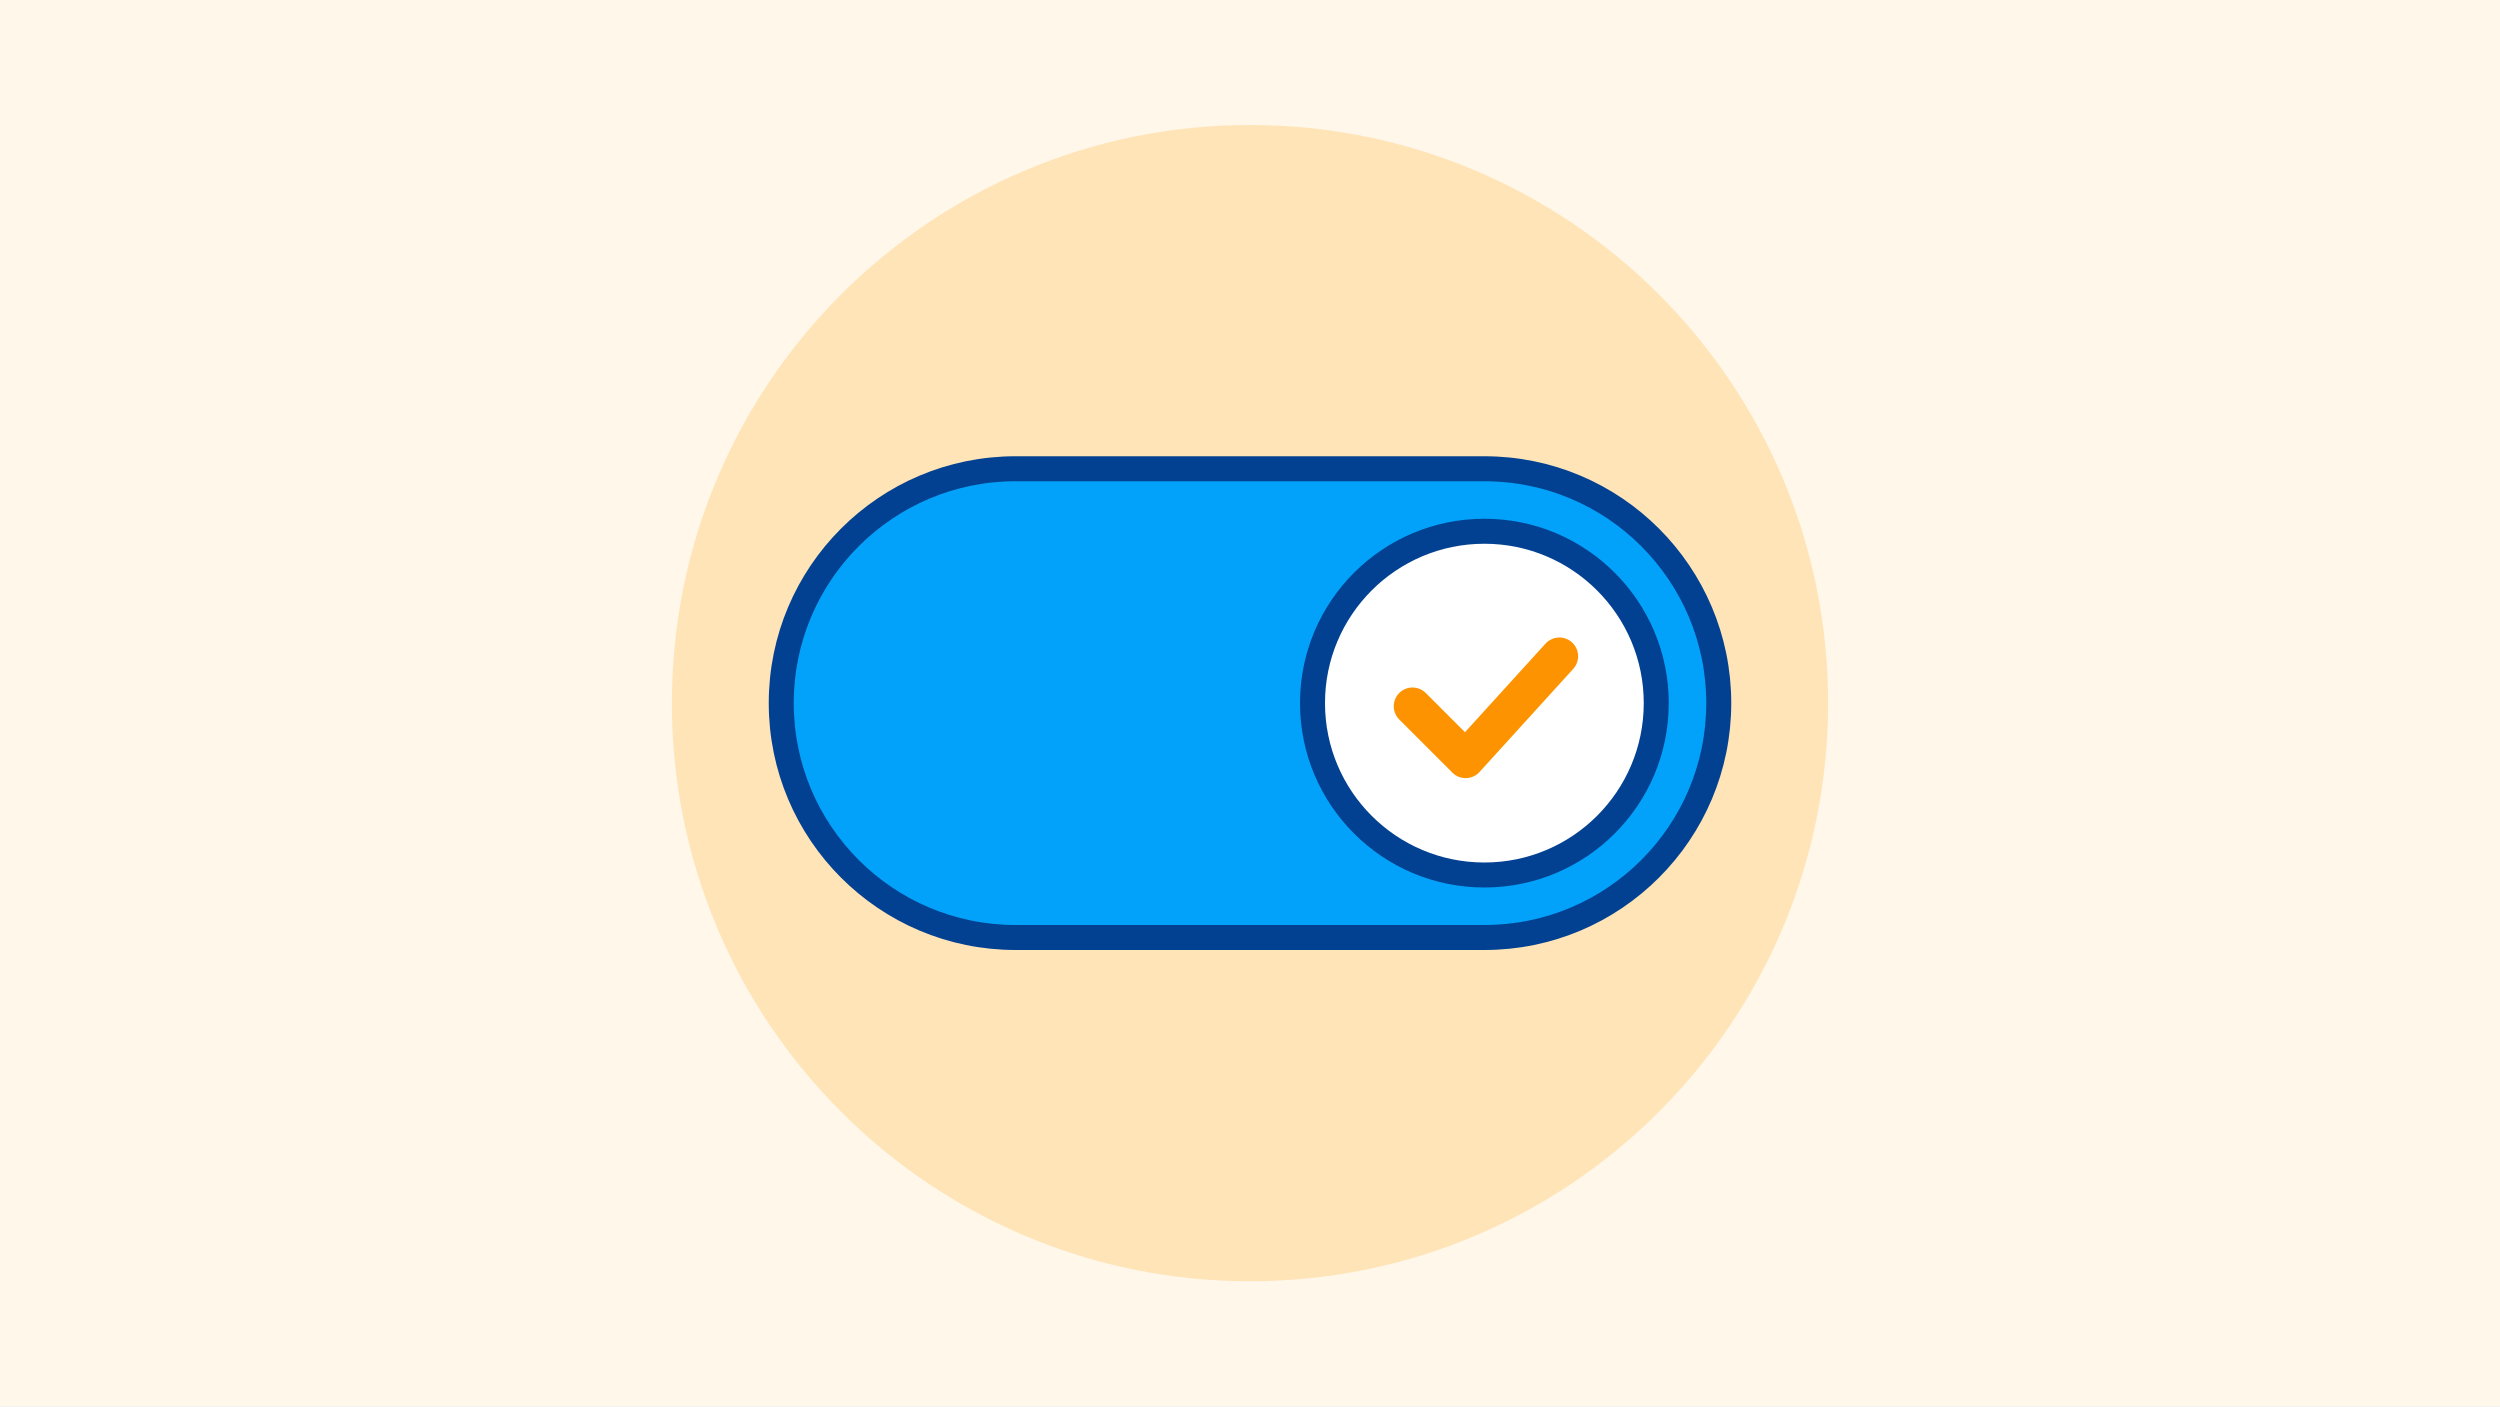
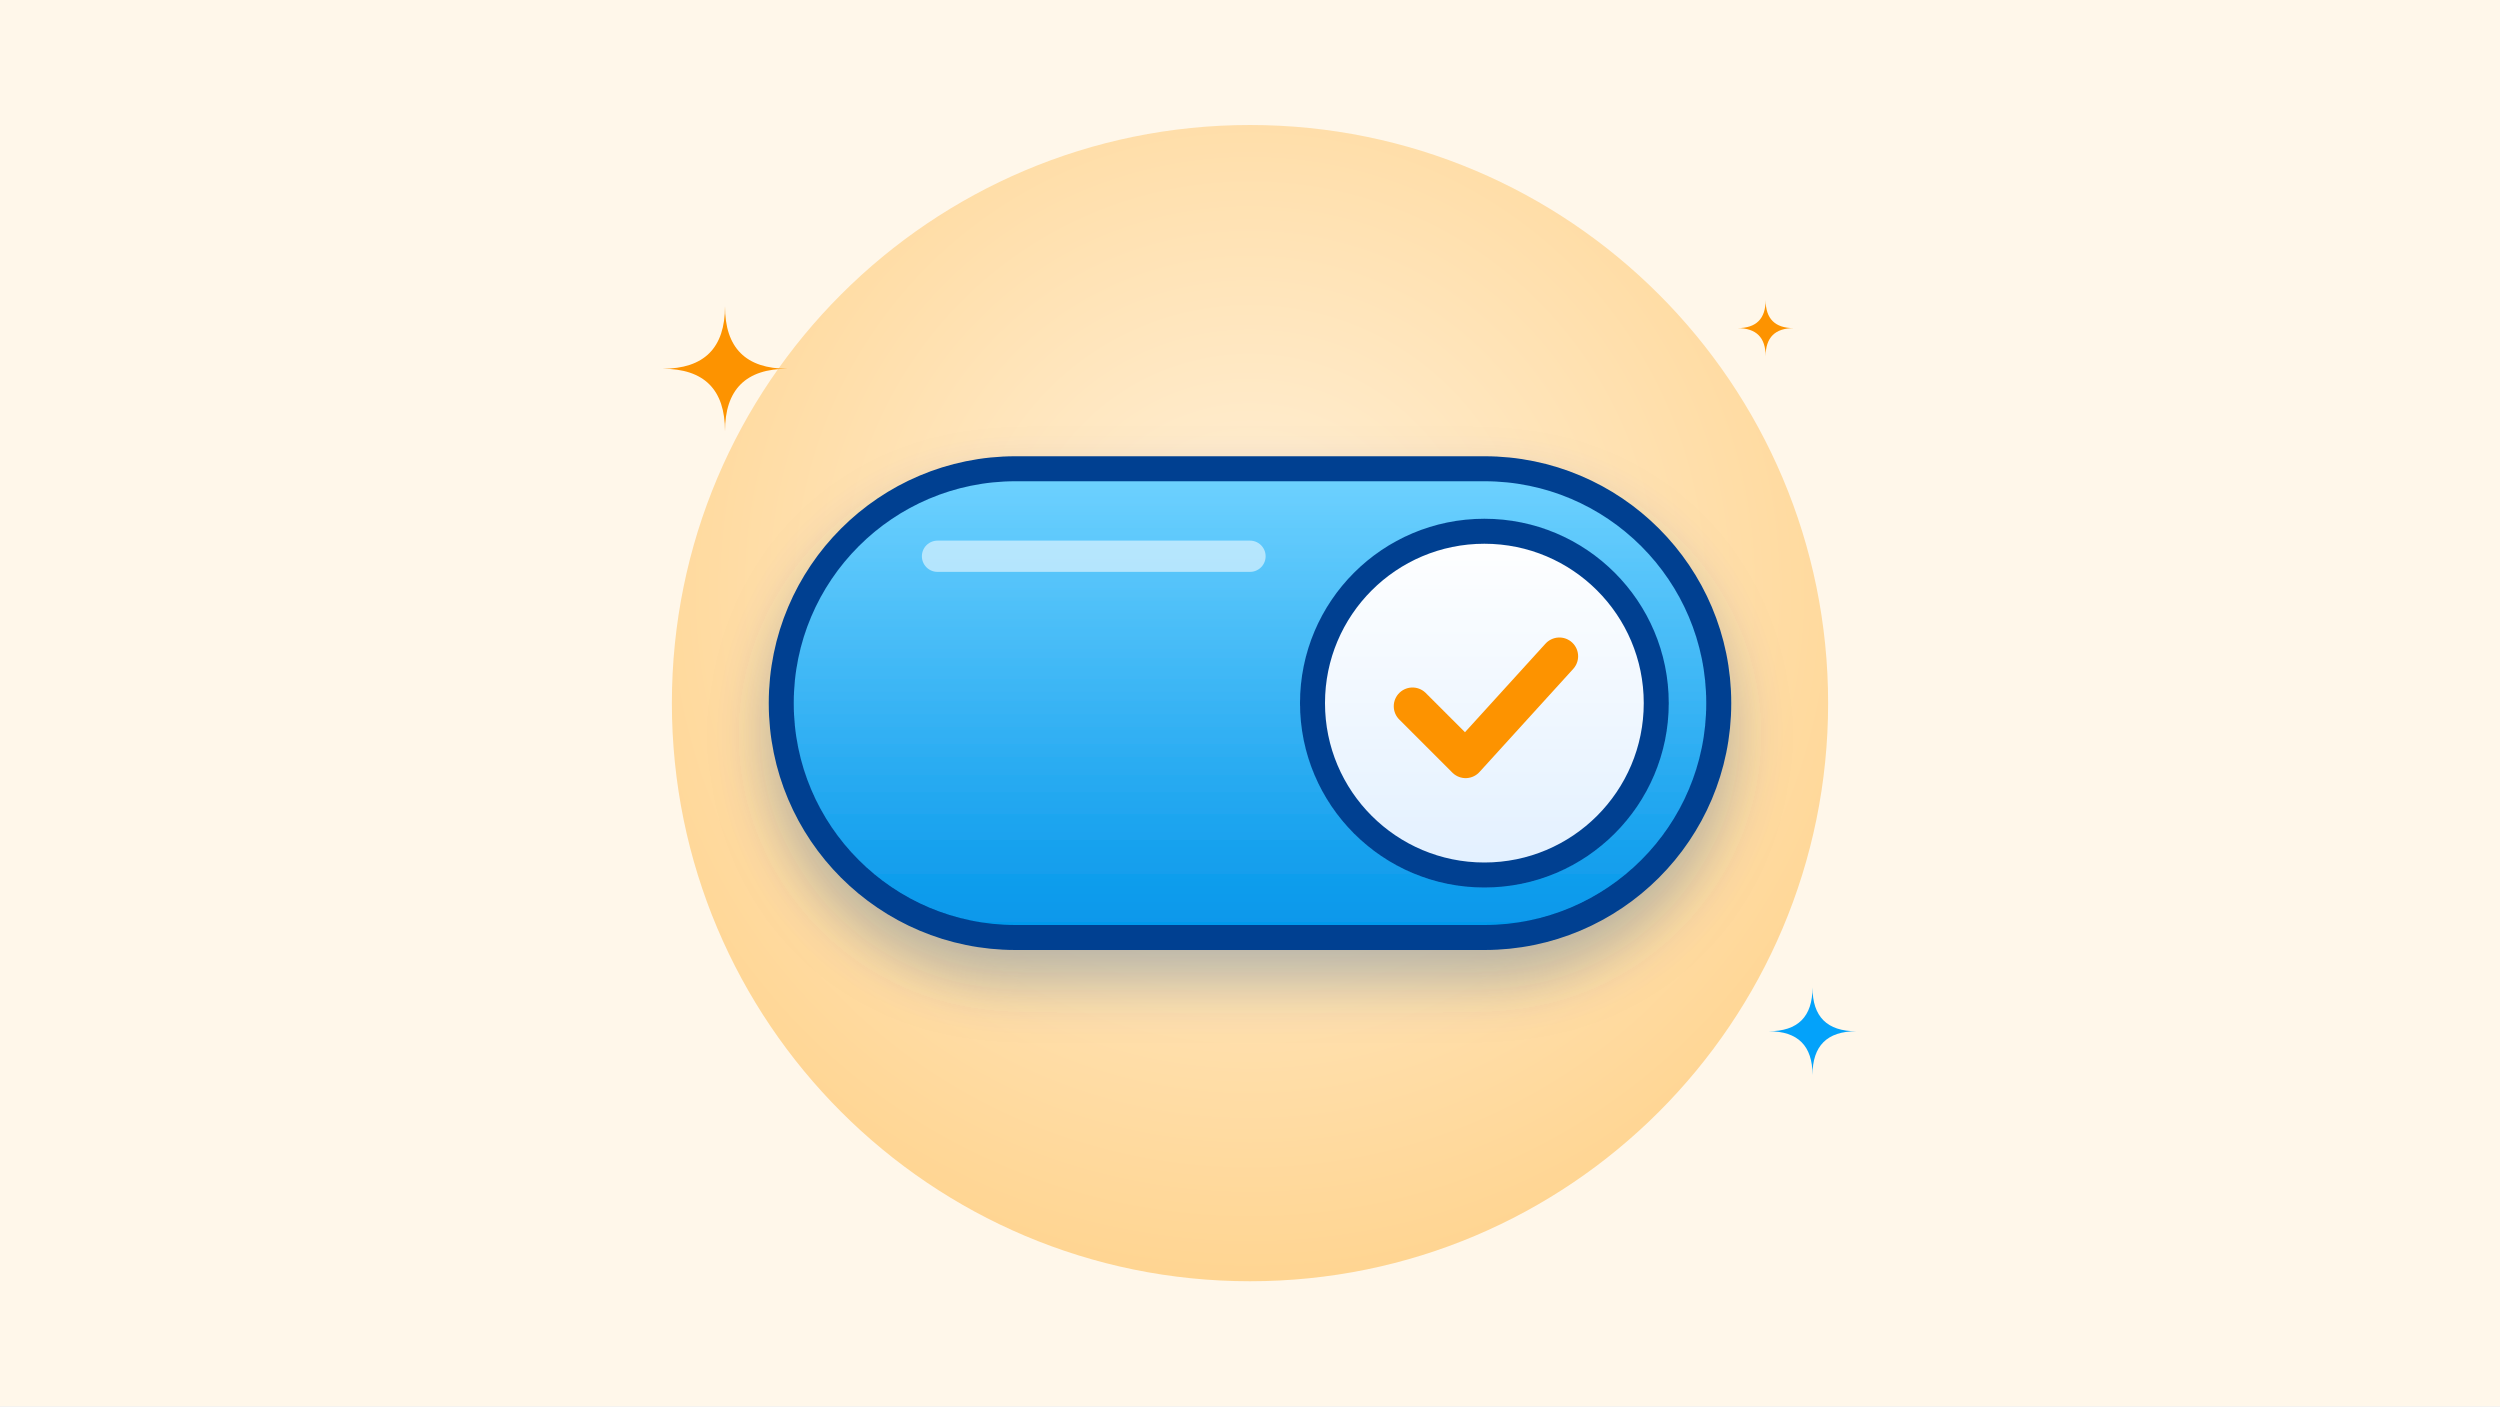
<svg xmlns="http://www.w3.org/2000/svg" viewBox="0 0 800 450" width="800" height="450" role="img" aria-label="A switch turned on with a check mark, for user consent">
+   <defs>
+     <linearGradient id="o" x1="0" y1="0" x2="0" y2="1">
+       <stop offset="0" stop-color="#FFB84D" />
+       <stop offset="1" stop-color="#F98A00" />
+     </linearGradient>
+     <linearGradient id="s" x1="0" y1="0" x2="0" y2="1">
+       <stop offset="0" stop-color="#6FD2FF" />
+       <stop offset="1" stop-color="#0396EA" />
+     </linearGradient>
+     <linearGradient id="n" x1="0" y1="0" x2="0" y2="1">
+       <stop offset="0" stop-color="#1A6AD0" />
+       <stop offset="1" stop-color="#023A84" />
+     </linearGradient>
+     <linearGradient id="w" x1="0" y1="0" x2="0" y2="1">
+       <stop offset="0" stop-color="#FFFFFF" />
+       <stop offset="1" stop-color="#E2F0FF" />
+     </linearGradient>
+     <radialGradient id="cw" cx="0.5" cy="0.4" r="0.6">
+       <stop offset="0" stop-color="#FFF1DA" />
+       <stop offset="1" stop-color="#FFD592" />
+     </radialGradient>
+     <linearGradient id="bb" x1="0" y1="0" x2="1" y2="1">
+       <stop offset="0" stop-color="#0A63CF" />
+       <stop offset="1" stop-color="#022F6E" />
+     </linearGradient>
+     <radialGradient id="cb" cx="0.5" cy="0.4" r="0.6">
+       <stop offset="0" stop-color="#2DB0FF" />
+       <stop offset="1" stop-color="#0A6FD8" />
+     </radialGradient>
+     <filter id="sh" x="-20%" y="-20%" width="140%" height="160%">
+       <feDropShadow dx="0" dy="10" stdDeviation="9" flood-color="#024191" flood-opacity="0.28" />
+     </filter>
+   </defs>
  <rect width="800" height="450" fill="#FFF7EA" />
-   <circle cx="400" cy="225" r="185" fill="#FFE4B8" />
-   <rect x="250" y="150" width="300" height="150" rx="75" fill="#03A2FA" stroke="#024191" stroke-width="8" />
-   <circle cx="475" cy="225" r="55" fill="#FFFFFF" stroke="#024191" stroke-width="8" />
-   <path d="M452,226 L469,243 L499,210" fill="none" stroke="#FD9300" stroke-width="12" stroke-linecap="round" stroke-linejoin="round" />
+   <circle cx="400" cy="225" r="185" fill="url(#cw)" />
+   <g filter="url(#sh)">
+     <rect x="250" y="150" width="300" height="150" rx="75" fill="url(#s)" stroke="#024191" stroke-width="8" />
+     <circle cx="475" cy="225" r="55" fill="url(#w)" stroke="#024191" stroke-width="8" />
+     <path d="M452,226 L469,243 L499,210" fill="none" stroke="#FD9300" stroke-width="12" stroke-linecap="round" stroke-linejoin="round" />
+     <path d="M300,178 H400" fill="none" stroke="#FFFFFF" stroke-width="10" stroke-linecap="round" opacity="0.55" />
+   </g>
+   <path d="M232,98 Q232,118 252,118 Q232,118 232,138 Q232,118 212,118 Q232,118 232,98 Z" fill="#FD9300" />
+   <path d="M580,316 Q580,330 594,330 Q580,330 580,344 Q580,330 566,330 Q580,330 580,316 Z" fill="#03A2FA" />
+   <path d="M565,96 Q565,105 574,105 Q565,105 565,114 Q565,105 556,105 Q565,105 565,96 Z" fill="#FD9300" />
</svg>
